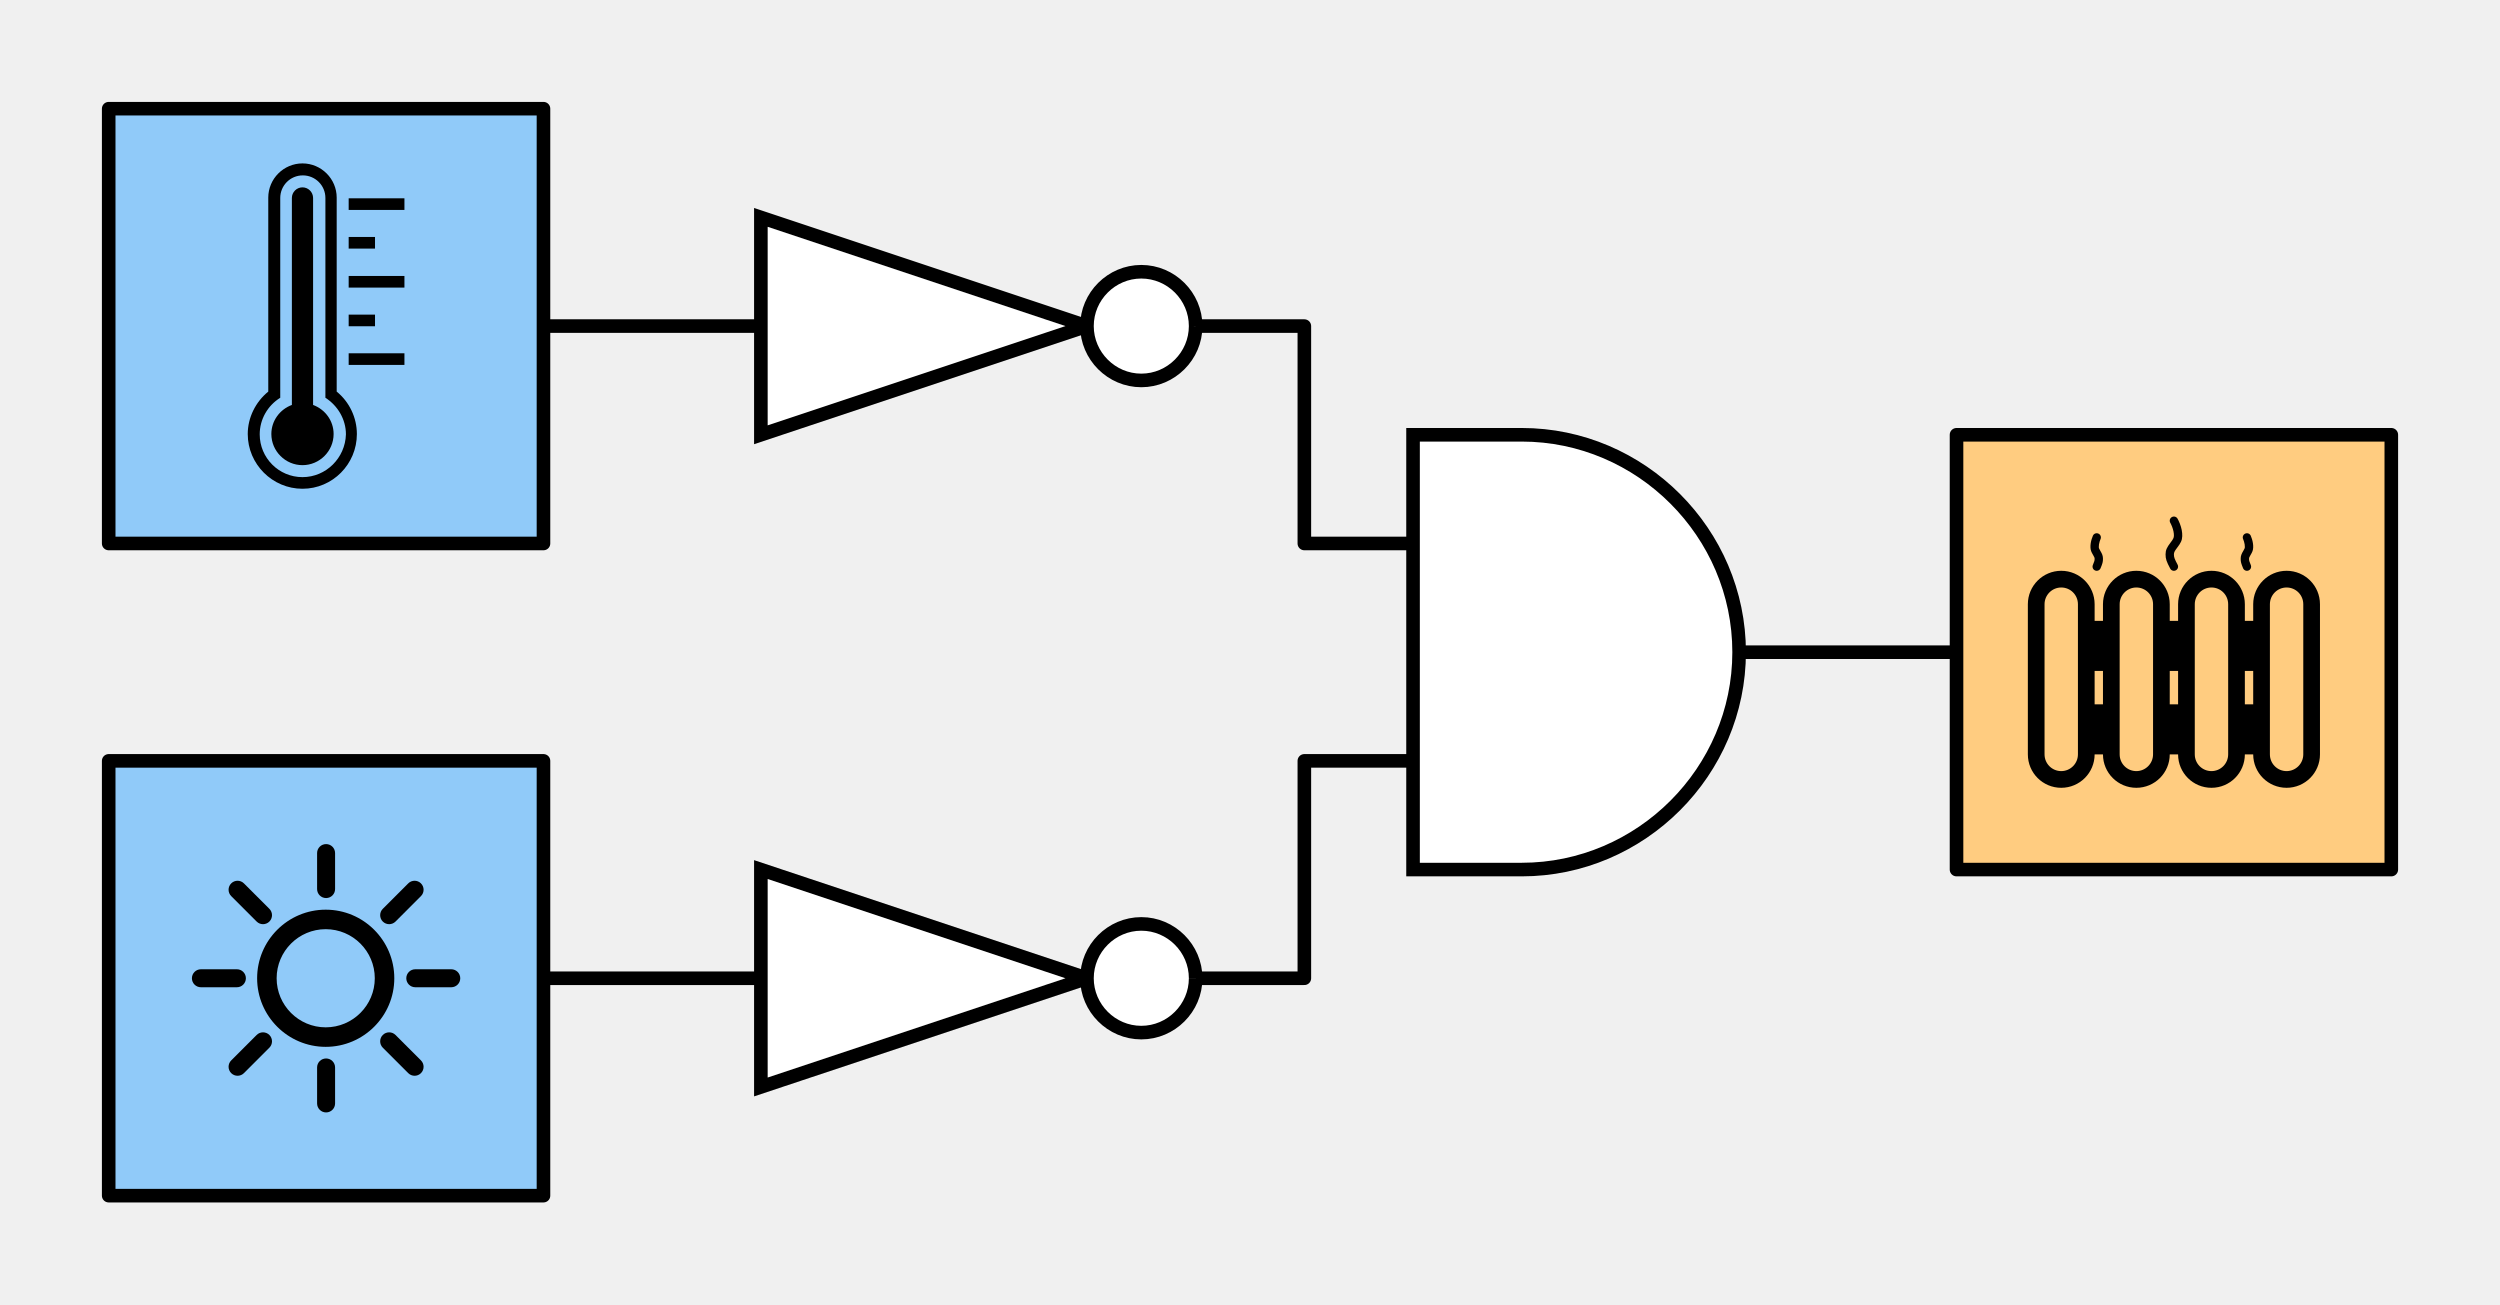
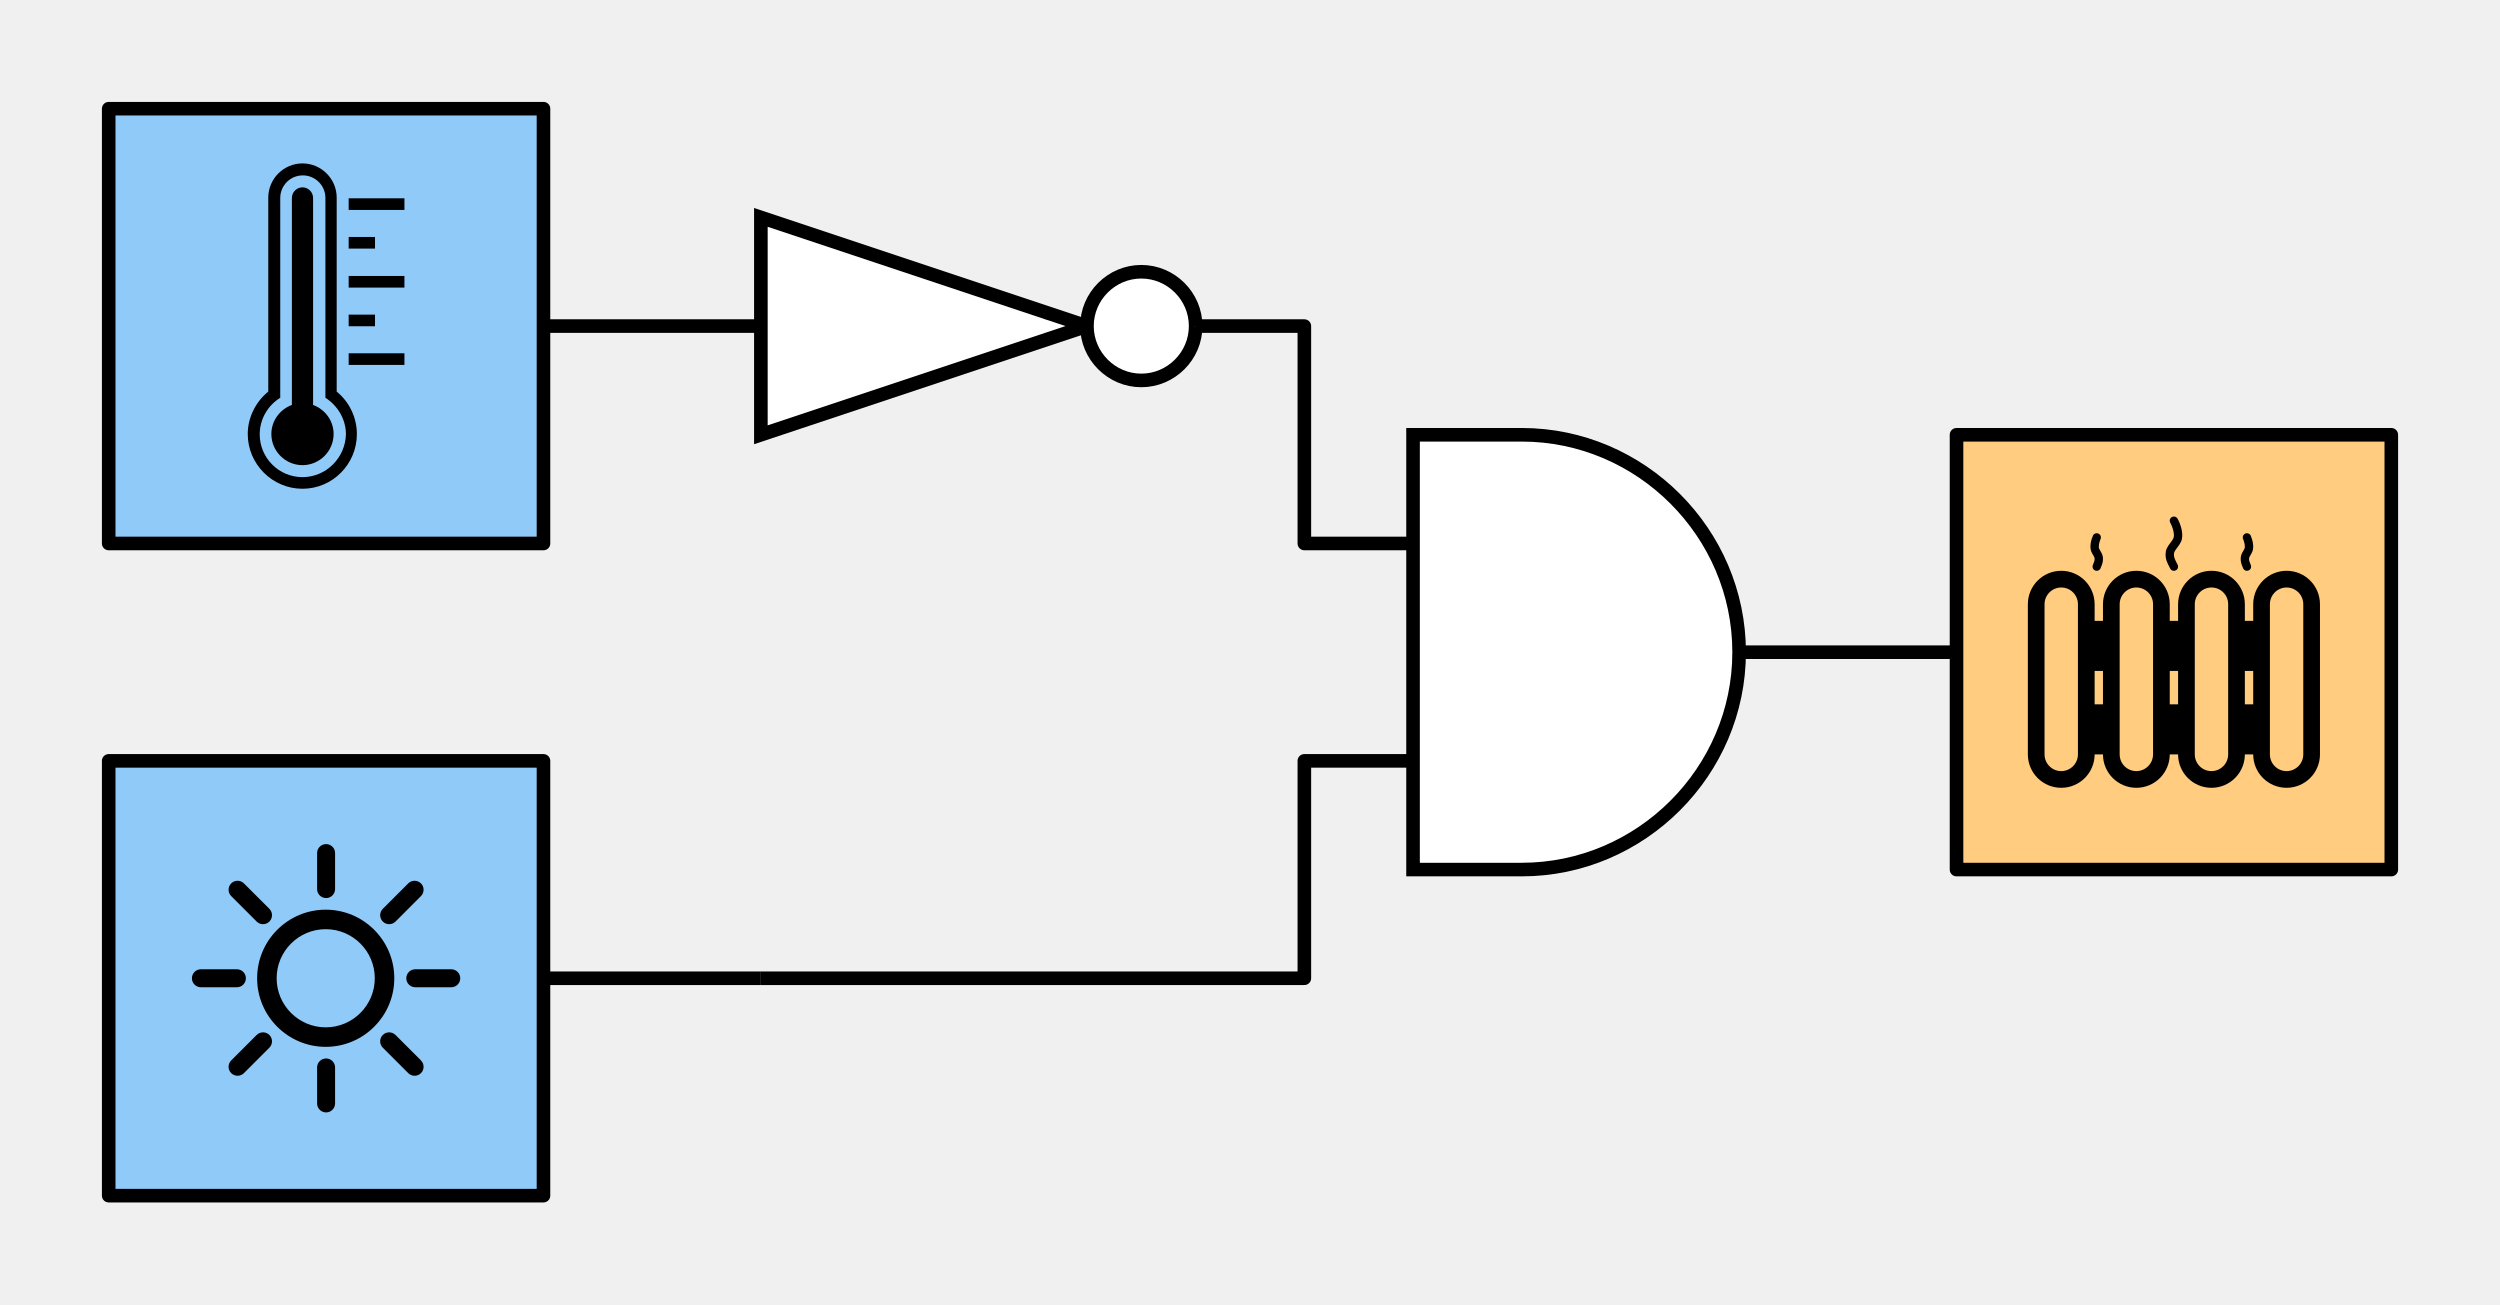
- <svg xmlns="http://www.w3.org/2000/svg" width="368px" height="192px" version="1.1" xml:space="preserve" style="fill-rule:evenodd;clip-rule:evenodd;stroke-linecap:round;stroke-linejoin:round;stroke-miterlimit:1.5;">
+ <svg xmlns="http://www.w3.org/2000/svg" width="368px" height="192px" version="1.1" xml:space="preserve" style="fill-rule:evenodd;clip-rule:evenodd;stroke-linejoin:round;stroke-miterlimit:1.5;">
+   <path d="M80,144L112,144" style="fill:none;stroke:black;stroke-width:2px;" />
+   <path d="M80,48L112,48" style="fill:none;stroke:black;stroke-width:2px;" />
+   <path d="M256,96L288,96" style="fill:none;stroke:black;stroke-width:2px;" />
  <g id="Heizung">
-     <rect x="288" y="64" width="64" height="64" style="fill:rgb(255,204,128);stroke:black;stroke-width:2px;" />
+     <rect x="288" y="64" width="64" height="64" style="fill:rgb(255,204,128);stroke:black;stroke-width:2px;stroke-linecap:round;" />
    <g>
      <path d="M331.671,98.764L330.443,98.764L330.443,91.393L331.671,91.393L331.671,88.943C331.671,86.225 333.877,84.021 336.586,84.021C339.3,84.021 341.5,86.217 341.5,88.943L341.5,111.043C341.5,113.761 339.294,115.964 336.586,115.964C333.874,115.964 331.675,113.772 331.671,111.05L330.443,111.05L330.443,103.679L331.671,103.679L331.671,98.764ZM320.614,98.764L319.386,98.764L319.386,91.393L320.614,91.393L320.614,88.943C320.614,86.225 322.82,84.021 325.529,84.021C328.243,84.021 330.443,86.217 330.443,88.943L330.443,111.043C330.443,113.761 328.237,115.964 325.529,115.964C322.817,115.964 320.618,113.772 320.614,111.05L319.386,111.05L319.386,103.679L320.614,103.679L320.614,98.764ZM309.557,98.764L308.329,98.764L308.329,91.393L309.557,91.393L309.557,88.943C309.557,86.225 311.763,84.021 314.471,84.021C317.186,84.021 319.386,86.217 319.386,88.943L319.386,111.043C319.386,113.761 317.18,115.964 314.471,115.964C311.76,115.964 309.561,113.772 309.557,111.05L308.329,111.05L308.329,103.679L309.557,103.679L309.557,98.764ZM330.315,79.708C330.401,79.993 330.449,80.276 330.442,80.523C330.438,80.682 330.393,80.79 330.223,81.073C330.219,81.081 330.219,81.081 330.214,81.088C329.94,81.545 329.83,81.82 329.829,82.259C329.828,82.705 329.9,82.965 330.182,83.643C330.313,83.956 330.672,84.105 330.986,83.974C331.299,83.844 331.447,83.484 331.317,83.171C331.092,82.632 331.057,82.504 331.057,82.262C331.058,82.105 331.1,82 331.268,81.72C331.272,81.713 331.272,81.713 331.277,81.705C331.548,81.253 331.658,80.988 331.67,80.558C331.682,80.161 331.612,79.754 331.491,79.353C331.425,79.133 331.357,78.959 331.308,78.852C331.167,78.543 330.803,78.407 330.494,78.549C330.185,78.69 330.05,79.054 330.191,79.363C330.219,79.423 330.266,79.546 330.315,79.708ZM303.414,84.021C306.128,84.021 308.329,86.217 308.329,88.943L308.329,111.043C308.329,113.761 306.123,115.964 303.414,115.964C300.7,115.964 298.5,113.769 298.5,111.043L298.5,88.943C298.5,86.225 300.706,84.021 303.414,84.021ZM300.957,111.043C300.957,112.409 302.055,113.507 303.414,113.507C304.767,113.507 305.871,112.402 305.871,111.043L305.871,88.943C305.871,87.577 304.774,86.479 303.414,86.479C302.061,86.479 300.957,87.583 300.957,88.943L300.957,111.043ZM312.014,111.043C312.014,112.409 313.112,113.507 314.471,113.507C315.825,113.507 316.929,112.402 316.929,111.043L316.929,88.943C316.929,87.577 315.831,86.479 314.471,86.479C313.118,86.479 312.014,87.583 312.014,88.943L312.014,111.043ZM323.071,111.043C323.071,112.409 324.169,113.507 325.529,113.507C326.882,113.507 327.986,112.402 327.986,111.043L327.986,88.943C327.986,87.577 326.888,86.479 325.529,86.479C324.175,86.479 323.071,87.583 323.071,88.943L323.071,111.043ZM334.129,111.043C334.129,112.409 335.226,113.507 336.586,113.507C337.939,113.507 339.043,112.402 339.043,111.043L339.043,88.943C339.043,87.577 337.945,86.479 336.586,86.479C335.233,86.479 334.129,87.583 334.129,88.943L334.129,111.043ZM307.894,79.353C307.773,79.754 307.704,80.161 307.715,80.558C307.728,80.988 307.838,81.253 308.109,81.705C308.114,81.713 308.114,81.713 308.118,81.72C308.286,82 308.328,82.105 308.329,82.262C308.329,82.504 308.294,82.632 308.069,83.171C307.939,83.484 308.087,83.844 308.4,83.974C308.713,84.105 309.073,83.956 309.203,83.643C309.486,82.965 309.558,82.705 309.557,82.259C309.556,81.82 309.445,81.545 309.172,81.088C309.167,81.081 309.167,81.081 309.163,81.073C308.993,80.79 308.948,80.682 308.944,80.523C308.936,80.276 308.985,79.993 309.07,79.708C309.119,79.546 309.167,79.423 309.195,79.363C309.336,79.054 309.2,78.69 308.892,78.549C308.583,78.407 308.219,78.543 308.078,78.852C308.028,78.959 307.961,79.133 307.894,79.353ZM319.733,77.535C319.913,78.004 320.014,78.468 319.999,78.88C319.988,79.176 319.88,79.381 319.511,79.863C319.502,79.875 319.502,79.875 319.493,79.887C318.975,80.566 318.773,80.96 318.771,81.604C318.77,82.272 318.905,82.655 319.456,83.695C319.615,83.995 319.987,84.109 320.287,83.95C320.586,83.791 320.701,83.419 320.542,83.12C320.079,82.245 319.999,82.02 320,81.607C320.001,81.314 320.106,81.11 320.47,80.633C320.479,80.621 320.479,80.621 320.488,80.609C321.003,79.935 321.203,79.554 321.226,78.925C321.248,78.324 321.114,77.705 320.88,77.095C320.752,76.76 320.622,76.5 320.53,76.341C320.359,76.048 319.983,75.948 319.69,76.119C319.397,76.29 319.297,76.666 319.468,76.959C319.53,77.065 319.631,77.268 319.733,77.535Z" />
    </g>
  </g>
-   <path d="M80,48L112,48" style="fill:none;stroke:black;stroke-width:2px;stroke-linecap:butt;" />
-   <path d="M256,96L288,96" style="fill:none;stroke:black;stroke-width:2px;stroke-linecap:butt;" />
  <g id="Lichtsensor">
-     <rect x="16" y="112" width="64" height="64" style="fill:rgb(144,202,249);stroke:black;stroke-width:2px;" />
+     <rect x="16" y="112" width="64" height="64" style="fill:rgb(144,202,249);stroke:black;stroke-width:2px;stroke-linecap:round;" />
    <g>
      <path d="M48,132.194C48.731,132.194 49.324,131.601 49.324,130.87L49.324,125.574C49.324,124.843 48.731,124.25 48,124.25C47.269,124.25 46.676,124.843 46.676,125.574L46.676,130.87C46.676,131.601 47.269,132.194 48,132.194Z" style="fill-rule:nonzero;" />
      <path d="M46.676,157.13L46.676,162.426C46.676,163.157 47.269,163.75 48,163.75C48.731,163.75 49.324,163.157 49.324,162.426L49.324,157.13C49.324,156.399 48.731,155.806 48,155.806C47.269,155.806 46.676,156.399 46.676,157.13Z" style="fill-rule:nonzero;" />
      <path d="M66.426,142.676L61.13,142.676C60.399,142.676 59.806,143.269 59.806,144C59.806,144.731 60.399,145.324 61.13,145.324L66.426,145.324C67.157,145.324 67.75,144.731 67.75,144C67.75,143.269 67.157,142.676 66.426,142.676Z" style="fill-rule:nonzero;" />
      <path d="M36.194,144C36.194,143.269 35.601,142.676 34.87,142.676L29.574,142.676C28.843,142.676 28.25,143.269 28.25,144C28.25,144.731 28.843,145.324 29.574,145.324L34.87,145.324C35.601,145.324 36.194,144.731 36.194,144Z" style="fill-rule:nonzero;" />
      <path d="M57.284,136.04C57.623,136.04 57.962,135.91 58.221,135.652L61.965,131.907C62.483,131.39 62.483,130.551 61.965,130.035C61.449,129.517 60.61,129.517 60.093,130.035L56.348,133.779C55.831,134.296 55.831,135.135 56.348,135.652C56.607,135.91 56.946,136.04 57.284,136.04Z" style="fill-rule:nonzero;" />
      <path d="M37.779,152.348L34.035,156.093C33.517,156.61 33.517,157.448 34.035,157.965C34.293,158.224 34.632,158.353 34.971,158.353C35.309,158.353 35.649,158.224 35.907,157.965L39.652,154.22C40.169,153.703 40.169,152.865 39.652,152.348C39.135,151.831 38.296,151.831 37.779,152.348Z" style="fill-rule:nonzero;" />
      <path d="M56.348,152.348C55.831,152.865 55.831,153.704 56.348,154.221L60.093,157.965C60.351,158.224 60.691,158.353 61.029,158.353C61.368,158.353 61.707,158.224 61.965,157.965C62.483,157.449 62.483,156.61 61.965,156.093L58.221,152.348C57.704,151.831 56.865,151.831 56.348,152.348Z" style="fill-rule:nonzero;" />
      <path d="M37.779,135.652C38.038,135.91 38.377,136.04 38.716,136.04C39.054,136.04 39.393,135.91 39.652,135.652C40.169,135.135 40.169,134.296 39.652,133.779L35.907,130.035C35.39,129.517 34.551,129.517 34.035,130.035C33.517,130.551 33.517,131.39 34.035,131.907L37.779,135.652Z" style="fill-rule:nonzero;" />
      <path d="M47.945,133.904C42.378,133.904 37.849,138.433 37.849,144C37.849,149.567 42.378,154.096 47.945,154.096C53.511,154.096 58.041,149.567 58.041,144C58.041,138.433 53.511,133.904 47.945,133.904ZM47.945,151.224C43.961,151.224 40.721,147.984 40.721,144C40.721,140.016 43.961,136.776 47.945,136.776C51.928,136.776 55.169,140.016 55.169,144C55.169,147.984 51.928,151.224 47.945,151.224Z" style="fill-rule:nonzero;" />
    </g>
  </g>
  <g id="Temperatursensor">
-     <rect x="16" y="16" width="64" height="64" style="fill:rgb(144,202,249);stroke:black;stroke-width:2px;" />
+     <rect x="16" y="16" width="64" height="64" style="fill:rgb(144,202,249);stroke:black;stroke-width:2px;stroke-linecap:round;" />
    <g>
      <path d="M49.561,57.644L49.561,29.09C49.561,26.32 47.295,24.054 44.525,24.054C41.755,24.054 39.489,26.32 39.489,29.09L39.489,57.644C37.626,59.155 36.468,61.471 36.468,63.888C36.468,68.32 40.094,71.946 44.525,71.946C48.957,71.946 52.532,68.32 52.532,63.888C52.532,61.471 51.424,59.155 49.561,57.644ZM44.525,70.234C41.05,70.234 38.23,67.413 38.23,63.939C38.23,61.723 39.389,59.709 41.252,58.55L41.252,29.14C41.252,27.328 42.712,25.817 44.576,25.817C46.389,25.817 47.899,27.277 47.899,29.14L47.899,58.55C49.712,59.709 50.921,61.723 50.921,63.939C50.82,67.413 48,70.234 44.525,70.234Z" style="fill-rule:nonzero;" />
      <path d="M46.086,59.608L46.086,29.14C46.086,28.284 45.381,27.579 44.525,27.579C43.669,27.579 42.964,28.284 42.964,29.14L42.964,59.608C41.202,60.262 39.943,61.924 39.943,63.888C39.943,66.406 42.007,68.471 44.525,68.471C47.043,68.471 49.108,66.406 49.108,63.888C49.108,61.924 47.849,60.262 46.086,59.608Z" style="fill-rule:nonzero;" />
      <rect x="51.324" y="29.191" width="8.209" height="1.712" />
      <rect x="51.324" y="34.881" width="3.878" height="1.712" />
      <rect x="51.324" y="40.622" width="8.209" height="1.712" />
      <rect x="51.324" y="46.313" width="3.878" height="1.712" />
      <rect x="51.324" y="52.004" width="8.209" height="1.712" />
    </g>
  </g>
-   <path d="M80,144L112,144" style="fill:none;stroke:black;stroke-width:2px;stroke-linecap:butt;" />
-   <g id="Inverter">
-     <path d="M112,32L160,48L112,64L112,32Z" style="fill:white;fill-rule:nonzero;stroke:black;stroke-width:2px;stroke-linecap:square;stroke-linejoin:miter;stroke-miterlimit:10;" />
-     <path d="M176,48C176,52.389 172.389,56 168,56C163.611,56 160,52.389 160,48C160,43.611 163.611,40 168,40C172.386,40 175.996,43.606 176,47.992" style="fill:white;fill-rule:nonzero;stroke:black;stroke-width:2px;stroke-linecap:butt;stroke-linejoin:miter;stroke-miterlimit:10;" />
-   </g>
-   <path d="M176,48L192,48L192,80L208,80" style="fill:none;stroke:black;stroke-width:2px;stroke-linecap:butt;" />
-   <path d="M176,144L192,144L192,112L208,112" style="fill:none;stroke:black;stroke-width:2px;stroke-linecap:butt;" />
-   <path id="AND-Gatter" d="M208,64L224,64C241.555,64 256,78.445 256,96C256,113.555 241.555,128 224,128L208,128L208,64Z" style="fill:white;fill-rule:nonzero;stroke:black;stroke-width:2px;stroke-linecap:butt;stroke-linejoin:miter;stroke-miterlimit:10;" />
-   <g id="Inverter1">
-     <path d="M112,128L160,144L112,160L112,128Z" style="fill:white;fill-rule:nonzero;stroke:black;stroke-width:2px;stroke-linecap:square;stroke-linejoin:miter;stroke-miterlimit:10;" />
-     <path d="M176,144C176,148.389 172.389,152 168,152C163.611,152 160,148.389 160,144C160,139.611 163.611,136 168,136C172.386,136 175.996,139.606 176,143.992" style="fill:white;fill-rule:nonzero;stroke:black;stroke-width:2px;stroke-linecap:butt;stroke-linejoin:miter;stroke-miterlimit:10;" />
+   <g id="Lösung">
+     <path d="M176,48L192,48L192,80L208,80" style="fill:none;stroke:black;stroke-width:2px;" />
+     <path d="M112,144L192,144L192,112L208,112" style="fill:none;stroke:black;stroke-width:2px;" />
+     <path id="AND-Gatter" d="M208,64L224,64C241.555,64 256,78.445 256,96C256,113.555 241.555,128 224,128L208,128L208,64Z" style="fill:white;fill-rule:nonzero;stroke:black;stroke-width:2px;stroke-linejoin:miter;stroke-miterlimit:10;" />
+     <g id="Inverter">
+       <path d="M112,32L160,48L112,64L112,32Z" style="fill:white;fill-rule:nonzero;stroke:black;stroke-width:2px;stroke-linecap:square;stroke-linejoin:miter;stroke-miterlimit:10;" />
+       <path d="M176,48C176,52.389 172.389,56 168,56C163.611,56 160,52.389 160,48C160,43.611 163.611,40 168,40C172.386,40 175.996,43.606 176,47.992" style="fill:white;fill-rule:nonzero;stroke:black;stroke-width:2px;stroke-linejoin:miter;stroke-miterlimit:10;" />
+     </g>
  </g>
</svg>
